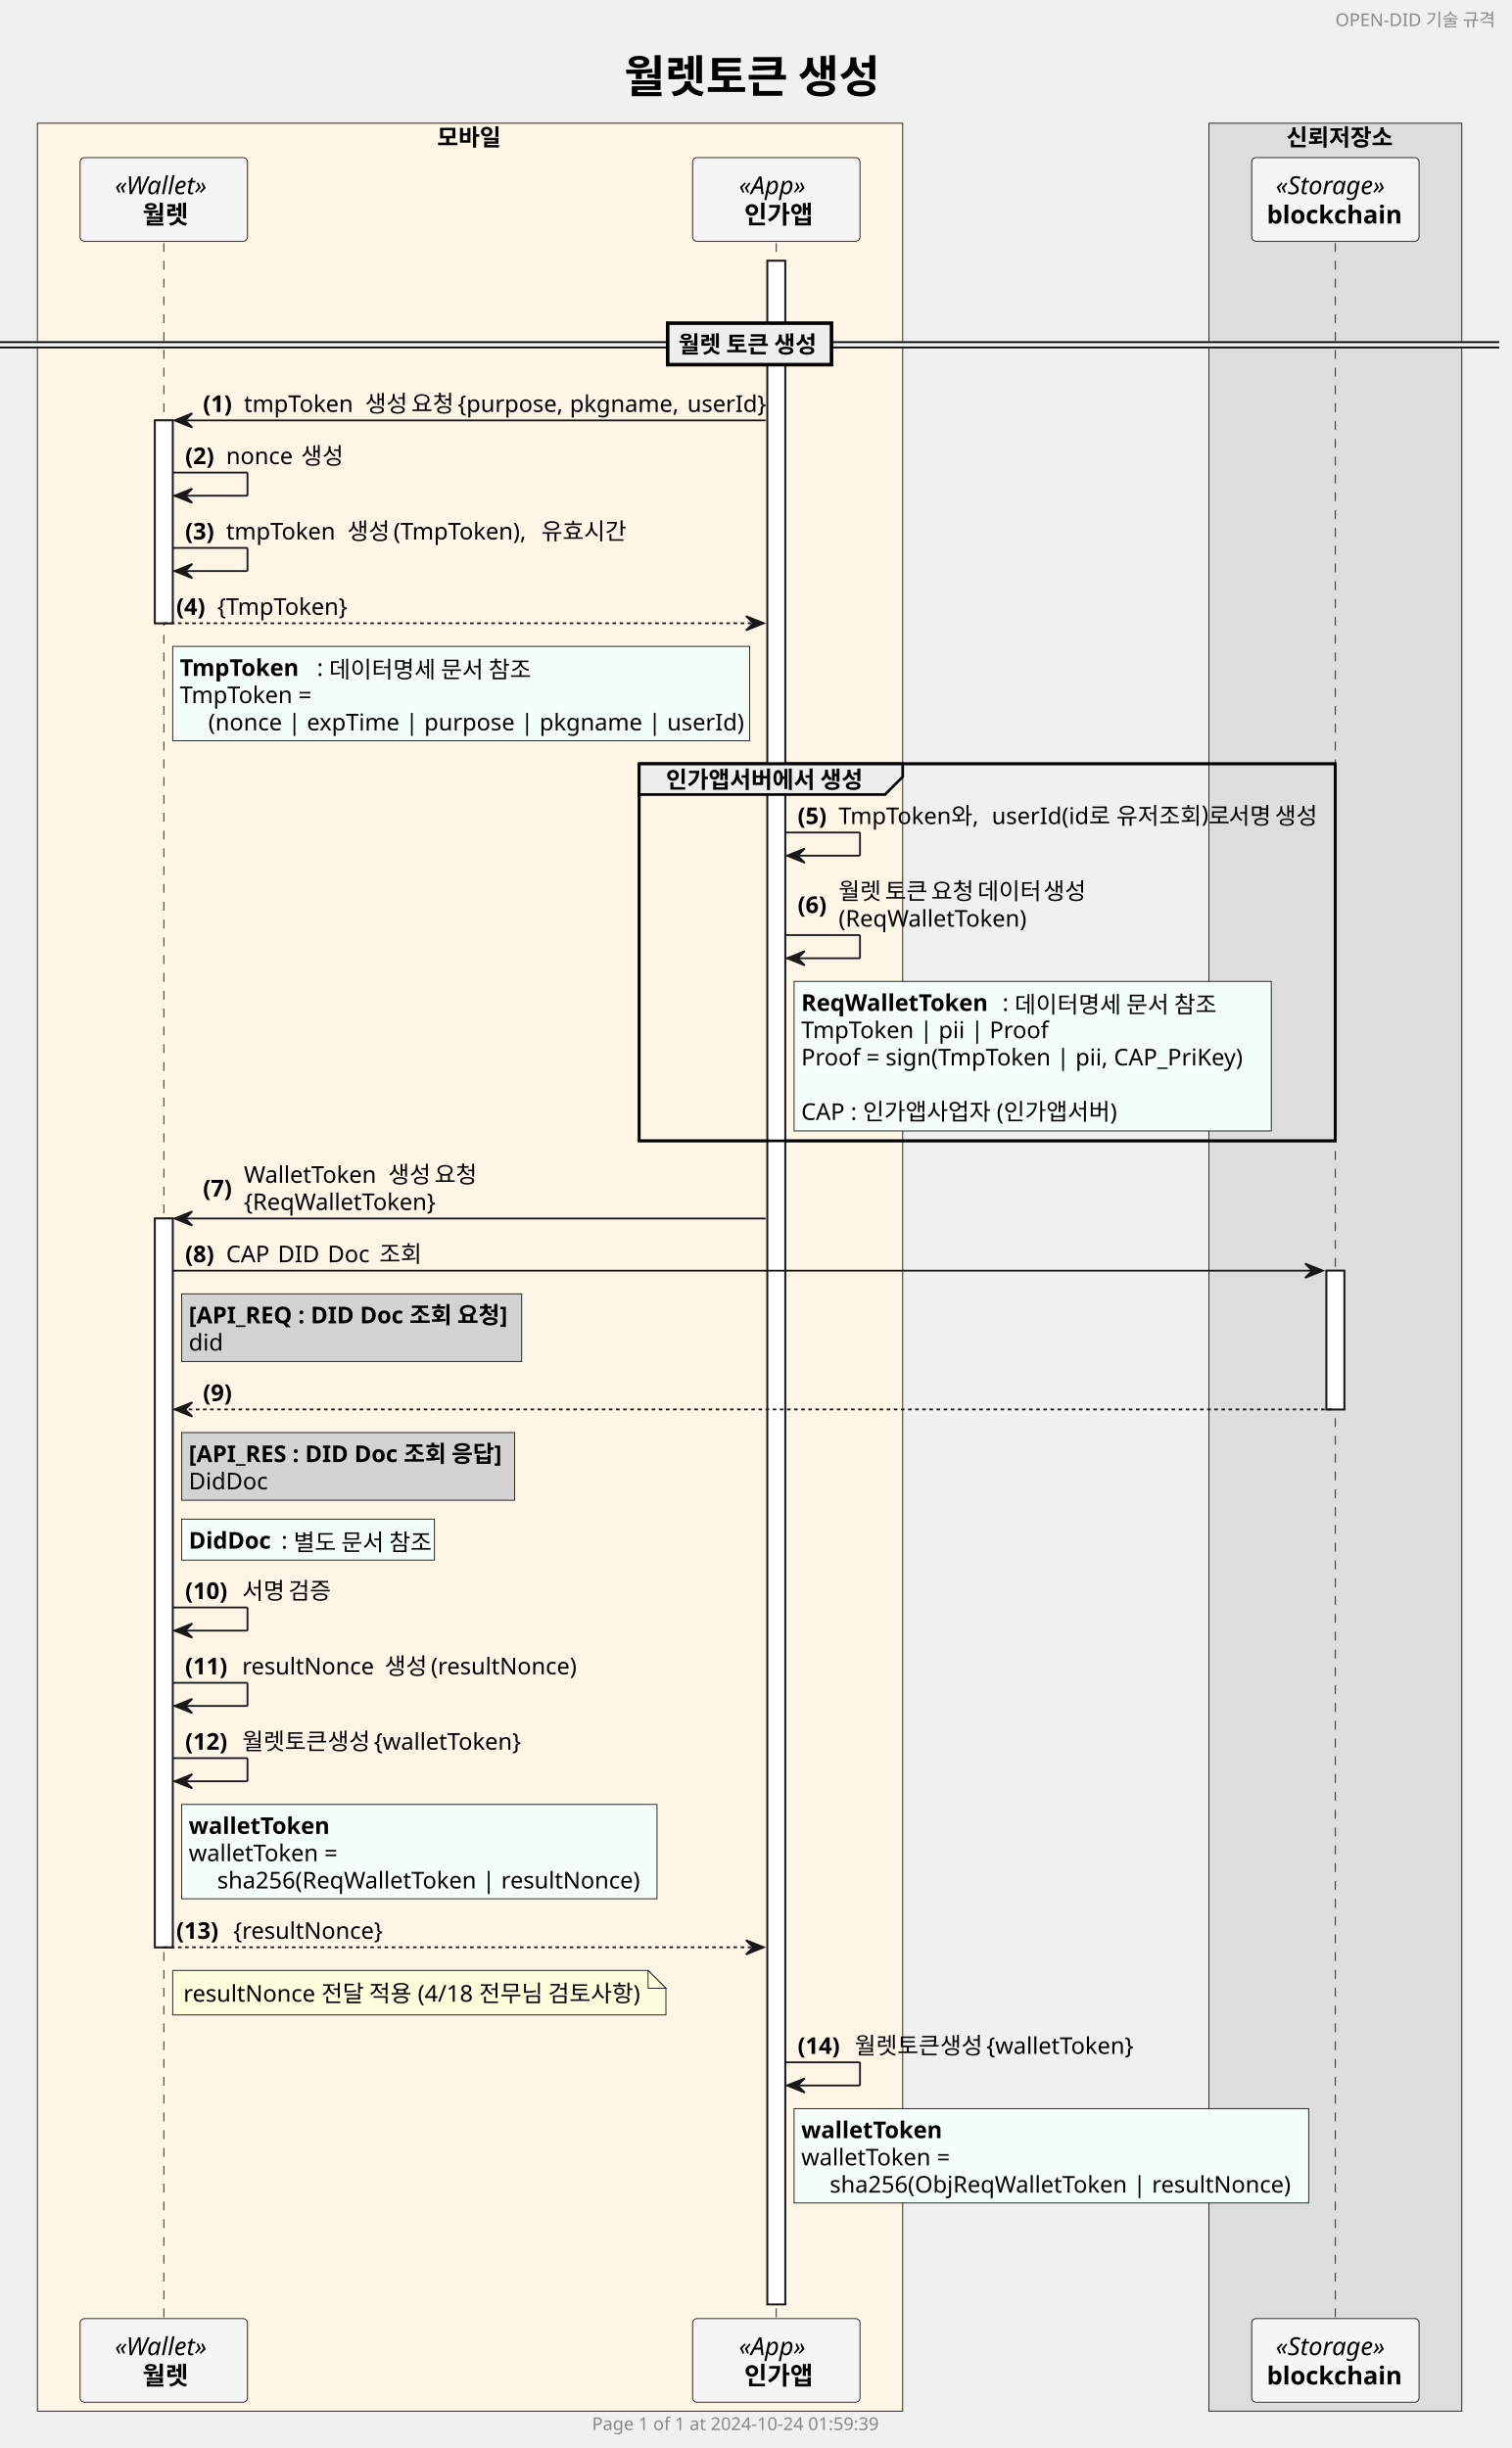
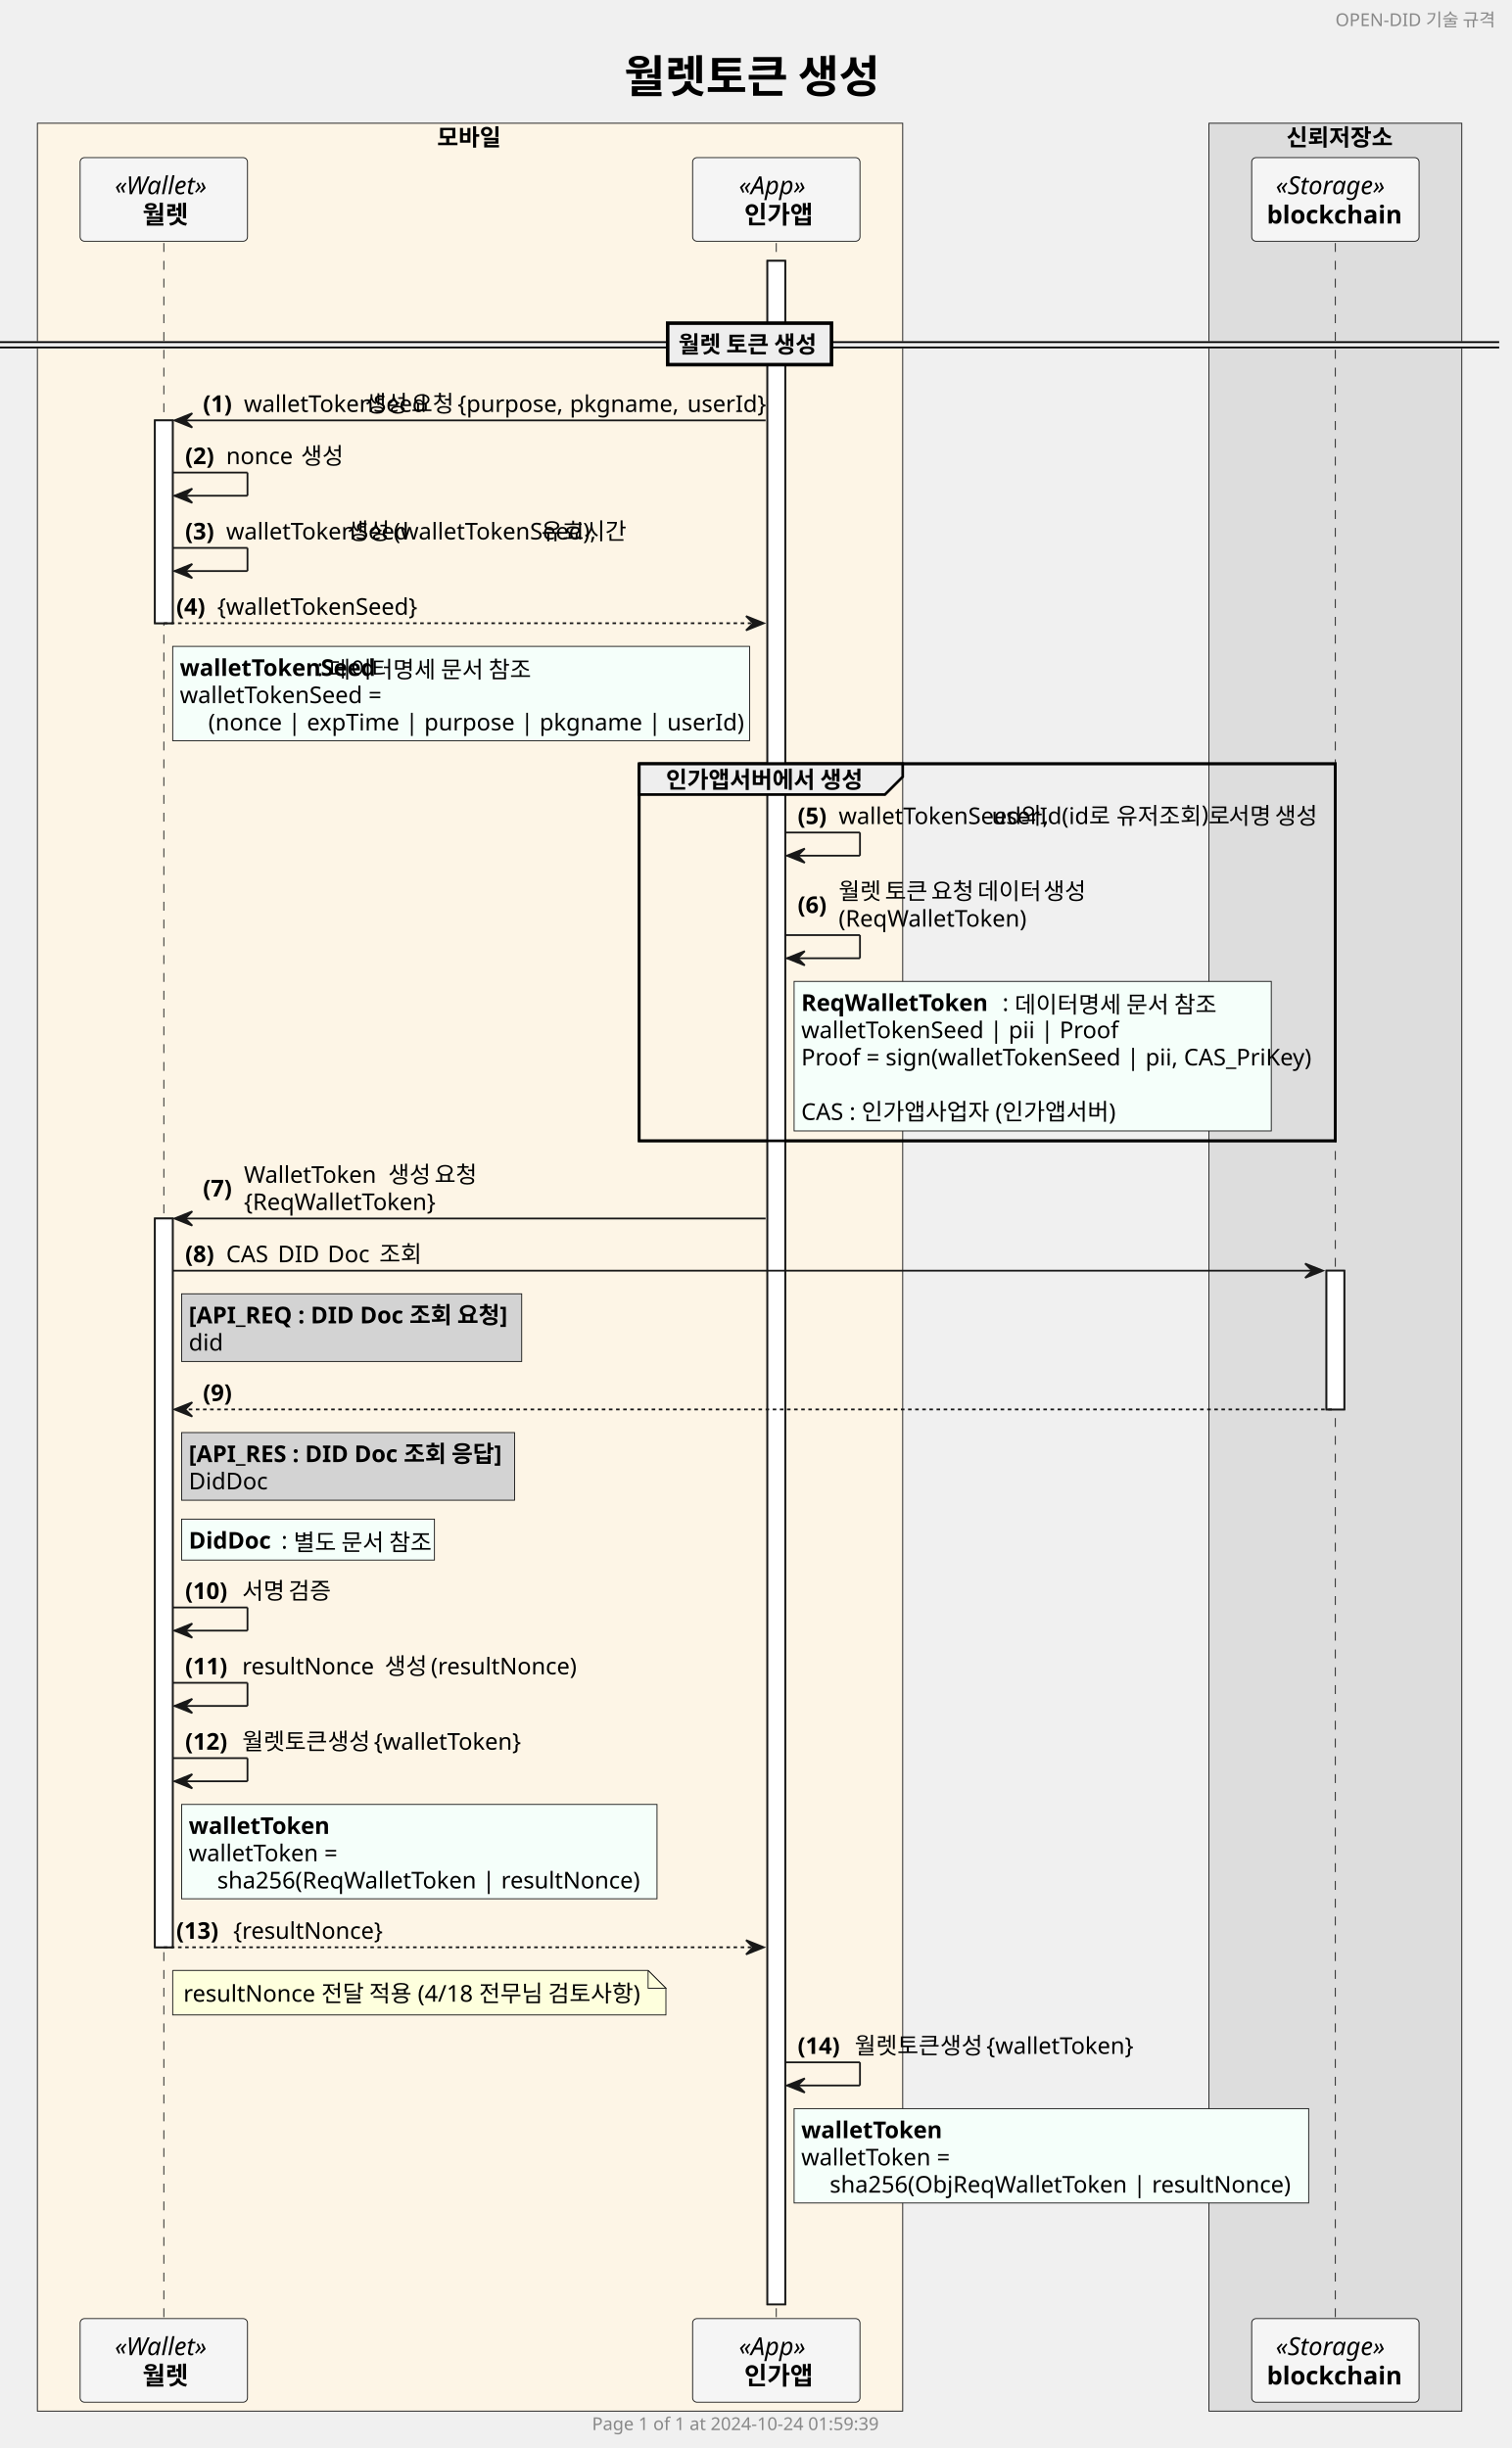
<svg xmlns="http://www.w3.org/2000/svg" contentStyleType="text/css" height="1375px" preserveAspectRatio="none" style="width:849px;height:1375px;background:#FFFFFF;" version="1.1" viewBox="0 0 849 1375" width="849px" zoomAndPan="magnify">
  <defs />
  <g>
    <text fill="#000000" font-family="sans-serif" font-size="25" font-weight="bold" lengthAdjust="spacing" textLength="140" x="350.5" y="51.947">월렛토큰 생성</text>
    <rect fill="#FDF5E6" height="1285.064" style="stroke:#181818;stroke-width:0.5;" width="486" x="21" y="69.221" />
    <text fill="#000000" font-family="sans-serif" font-size="13" font-weight="bold" lengthAdjust="spacing" textLength="33" x="245.5" y="81.789">모바일</text>
    <rect fill="#DDDDDD" height="1285.064" style="stroke:#181818;stroke-width:0.5;" width="142" x="679" y="69.221" />
    <text fill="#000000" font-family="sans-serif" font-size="13" font-weight="bold" lengthAdjust="spacing" textLength="55" x="722.5" y="81.789">신뢰저장소</text>
    <rect fill="#FFFFFF" height="113.932" style="stroke:#181818;stroke-width:1.0;" width="10" x="87" y="236.129" />
    <rect fill="#FFFFFF" height="409.348" style="stroke:#181818;stroke-width:1.0;" width="10" x="87" y="684.408" />
    <rect fill="#FFFFFF" height="1147.801" style="stroke:#181818;stroke-width:1.0;" width="10" x="431" y="146.508" />
    <rect fill="#FFFFFF" height="77.932" style="stroke:#181818;stroke-width:1.0;" width="10" x="745" y="713.719" />
    <rect fill="none" height="211.795" style="stroke:#000000;stroke-width:1.5;" width="391" x="359" y="428.992" />
    <line style="stroke:#181818;stroke-width:0.5;stroke-dasharray:5.0,5.0;" x1="92" x2="92" y1="136.508" y2="1303.309" />
    <line style="stroke:#181818;stroke-width:0.5;stroke-dasharray:5.0,5.0;" x1="436" x2="436" y1="136.508" y2="1303.309" />
    <line style="stroke:#181818;stroke-width:0.5;stroke-dasharray:5.0,5.0;" x1="750" x2="750" y1="136.508" y2="1303.309" />
    <rect fill="#F5F5F5" height="46.977" rx="2.5" ry="2.5" style="stroke:#181818;stroke-width:0.5;" width="94" x="45" y="88.531" />
    <text fill="#000000" font-family="sans-serif" font-size="14" font-style="italic" lengthAdjust="spacing" textLength="55" x="64.5" y="109.066">«Wallet»</text>
    <text fill="#000000" font-family="sans-serif" font-size="14" font-weight="bold" lengthAdjust="spacing" textLength="24" x="80" y="125.555">월렛</text>
    <rect fill="#F5F5F5" height="46.977" rx="2.5" ry="2.5" style="stroke:#181818;stroke-width:0.5;" width="94" x="45" y="1302.309" />
    <text fill="#000000" font-family="sans-serif" font-size="14" font-style="italic" lengthAdjust="spacing" textLength="55" x="64.5" y="1322.844">«Wallet»</text>
    <text fill="#000000" font-family="sans-serif" font-size="14" font-weight="bold" lengthAdjust="spacing" textLength="24" x="80" y="1339.332">월렛</text>
    <rect fill="#F5F5F5" height="46.977" rx="2.5" ry="2.5" style="stroke:#181818;stroke-width:0.5;" width="94" x="389" y="88.531" />
    <text fill="#000000" font-family="sans-serif" font-size="14" font-style="italic" lengthAdjust="spacing" textLength="42" x="415" y="109.066">«App»</text>
    <text fill="#000000" font-family="sans-serif" font-size="14" font-weight="bold" lengthAdjust="spacing" textLength="36" x="418" y="125.555">인가앱</text>
    <rect fill="#F5F5F5" height="46.977" rx="2.5" ry="2.5" style="stroke:#181818;stroke-width:0.5;" width="94" x="389" y="1302.309" />
    <text fill="#000000" font-family="sans-serif" font-size="14" font-style="italic" lengthAdjust="spacing" textLength="42" x="415" y="1322.844">«App»</text>
    <text fill="#000000" font-family="sans-serif" font-size="14" font-weight="bold" lengthAdjust="spacing" textLength="36" x="418" y="1339.332">인가앱</text>
    <rect fill="#F5F5F5" height="46.977" rx="2.5" ry="2.5" style="stroke:#181818;stroke-width:0.5;" width="94" x="703" y="88.531" />
    <text fill="#000000" font-family="sans-serif" font-size="14" font-style="italic" lengthAdjust="spacing" textLength="67" x="716.5" y="109.066">«Storage»</text>
    <text fill="#000000" font-family="sans-serif" font-size="14" font-weight="bold" lengthAdjust="spacing" textLength="77" x="711.5" y="125.555">blockchain</text>
    <rect fill="#F5F5F5" height="46.977" rx="2.5" ry="2.5" style="stroke:#181818;stroke-width:0.5;" width="94" x="703" y="1302.309" />
    <text fill="#000000" font-family="sans-serif" font-size="14" font-style="italic" lengthAdjust="spacing" textLength="67" x="716.5" y="1322.844">«Storage»</text>
    <text fill="#000000" font-family="sans-serif" font-size="14" font-weight="bold" lengthAdjust="spacing" textLength="77" x="711.5" y="1339.332">blockchain</text>
    <rect fill="#FFFFFF" height="113.932" style="stroke:#181818;stroke-width:1.0;" width="10" x="87" y="236.129" />
    <rect fill="#FFFFFF" height="409.348" style="stroke:#181818;stroke-width:1.0;" width="10" x="87" y="684.408" />
    <rect fill="#FFFFFF" height="1147.801" style="stroke:#181818;stroke-width:1.0;" width="10" x="431" y="146.508" />
    <rect fill="#FFFFFF" height="77.932" style="stroke:#181818;stroke-width:1.0;" width="10" x="745" y="713.719" />
    <rect fill="#EEEEEE" height="3" style="stroke:#EEEEEE;stroke-width:1.0;" width="842" x="0" y="192.163" />
    <line style="stroke:#000000;stroke-width:1.0;" x1="0" x2="842" y1="192.163" y2="192.163" />
    <line style="stroke:#000000;stroke-width:1.0;" x1="0" x2="842" y1="195.163" y2="195.163" />
    <rect fill="#EEEEEE" height="23.311" style="stroke:#000000;stroke-width:2.0;" width="92" x="375" y="181.508" />
    <text fill="#000000" font-family="sans-serif" font-size="13" font-weight="bold" lengthAdjust="spacing" textLength="74" x="381" y="198.076">월렛 토큰 생성</text>
    <polygon fill="#181818" points="108,232.129,98,236.129,108,240.129,104,236.129" style="stroke:#181818;stroke-width:1.0;" />
    <line style="stroke:#181818;stroke-width:1.0;" x1="102" x2="430" y1="236.129" y2="236.129" />
    <text fill="#000000" font-family="sans-serif" font-size="13" font-weight="bold" lengthAdjust="spacing" textLength="19" x="114" y="231.387">(1)</text>
-     <text fill="#000000" font-family="sans-serif" font-size="13" lengthAdjust="spacing" textLength="64" x="137" y="231.387">tmpToken</text>
+     <text fill="#000000" font-family="sans-serif" font-size="13" lengthAdjust="spacing" textLength="64" x="137" y="231.387">walletTokenSeed</text>
    <text fill="#000000" font-family="sans-serif" font-size="13" lengthAdjust="spacing" textLength="4" x="201" y="231.387"> </text>
    <text fill="#000000" font-family="sans-serif" font-size="13" lengthAdjust="spacing" textLength="22" x="205" y="231.387">생성</text>
    <text fill="#000000" font-family="sans-serif" font-size="13" lengthAdjust="spacing" textLength="4" x="227" y="231.387"> </text>
    <text fill="#000000" font-family="sans-serif" font-size="13" lengthAdjust="spacing" textLength="22" x="231" y="231.387">요청</text>
    <text fill="#000000" font-family="sans-serif" font-size="13" lengthAdjust="spacing" textLength="4" x="253" y="231.387"> </text>
    <text fill="#000000" font-family="sans-serif" font-size="13" lengthAdjust="spacing" textLength="59" x="257" y="231.387">{purpose,</text>
    <text fill="#000000" font-family="sans-serif" font-size="13" lengthAdjust="spacing" textLength="4" x="316" y="231.387"> </text>
    <text fill="#000000" font-family="sans-serif" font-size="13" lengthAdjust="spacing" textLength="62" x="320" y="231.387">pkgname,</text>
    <text fill="#000000" font-family="sans-serif" font-size="13" lengthAdjust="spacing" textLength="4" x="382" y="231.387"> </text>
    <text fill="#000000" font-family="sans-serif" font-size="13" lengthAdjust="spacing" textLength="43" x="386" y="231.387">userId}</text>
    <line style="stroke:#181818;stroke-width:1.0;" x1="97" x2="139" y1="265.44" y2="265.44" />
    <line style="stroke:#181818;stroke-width:1.0;" x1="139" x2="139" y1="265.44" y2="278.44" />
    <line style="stroke:#181818;stroke-width:1.0;" x1="98" x2="139" y1="278.44" y2="278.44" />
    <polygon fill="#181818" points="108,274.44,98,278.44,108,282.44,104,278.44" style="stroke:#181818;stroke-width:1.0;" />
    <text fill="#000000" font-family="sans-serif" font-size="13" font-weight="bold" lengthAdjust="spacing" textLength="19" x="104" y="260.697">(2)</text>
    <text fill="#000000" font-family="sans-serif" font-size="13" lengthAdjust="spacing" textLength="38" x="127" y="260.697">nonce</text>
    <text fill="#000000" font-family="sans-serif" font-size="13" lengthAdjust="spacing" textLength="4" x="165" y="260.697"> </text>
    <text fill="#000000" font-family="sans-serif" font-size="13" lengthAdjust="spacing" textLength="22" x="169" y="260.697">생성</text>
    <line style="stroke:#181818;stroke-width:1.0;" x1="97" x2="139" y1="307.75" y2="307.75" />
    <line style="stroke:#181818;stroke-width:1.0;" x1="139" x2="139" y1="307.75" y2="320.75" />
    <line style="stroke:#181818;stroke-width:1.0;" x1="98" x2="139" y1="320.75" y2="320.75" />
    <polygon fill="#181818" points="108,316.75,98,320.75,108,324.75,104,320.75" style="stroke:#181818;stroke-width:1.0;" />
    <text fill="#000000" font-family="sans-serif" font-size="13" font-weight="bold" lengthAdjust="spacing" textLength="19" x="104" y="303.008">(3)</text>
-     <text fill="#000000" font-family="sans-serif" font-size="13" lengthAdjust="spacing" textLength="64" x="127" y="303.008">tmpToken</text>
+     <text fill="#000000" font-family="sans-serif" font-size="13" lengthAdjust="spacing" textLength="64" x="127" y="303.008">walletTokenSeed</text>
    <text fill="#000000" font-family="sans-serif" font-size="13" lengthAdjust="spacing" textLength="4" x="191" y="303.008"> </text>
    <text fill="#000000" font-family="sans-serif" font-size="13" lengthAdjust="spacing" textLength="22" x="195" y="303.008">생성</text>
    <text fill="#000000" font-family="sans-serif" font-size="13" lengthAdjust="spacing" textLength="4" x="217" y="303.008"> </text>
-     <text fill="#000000" font-family="sans-serif" font-size="13" lengthAdjust="spacing" textLength="79" x="221" y="303.008">(TmpToken),</text>
+     <text fill="#000000" font-family="sans-serif" font-size="13" lengthAdjust="spacing" textLength="79" x="221" y="303.008">(walletTokenSeed),</text>
    <text fill="#000000" font-family="sans-serif" font-size="13" lengthAdjust="spacing" textLength="4" x="300" y="303.008"> </text>
    <text fill="#000000" font-family="sans-serif" font-size="13" lengthAdjust="spacing" textLength="44" x="304" y="303.008">유효시간</text>
    <polygon fill="#181818" points="419,346.06,429,350.06,419,354.06,423,350.06" style="stroke:#181818;stroke-width:1.0;" />
    <line style="stroke:#181818;stroke-width:1.0;stroke-dasharray:2.0,2.0;" x1="92" x2="425" y1="350.06" y2="350.06" />
    <text fill="#000000" font-family="sans-serif" font-size="13" font-weight="bold" lengthAdjust="spacing" textLength="19" x="99" y="345.318">(4)</text>
-     <text fill="#000000" font-family="sans-serif" font-size="13" lengthAdjust="spacing" textLength="75" x="122" y="345.318">{TmpToken}</text>
+     <text fill="#000000" font-family="sans-serif" font-size="13" lengthAdjust="spacing" textLength="75" x="122" y="345.318">{walletTokenSeed}</text>
    <rect fill="#F5FFFA" height="53" style="stroke:#181818;stroke-width:0.5;" width="324" x="97" y="363.06" />
-     <text fill="#000000" font-family="sans-serif" font-size="13" font-weight="bold" lengthAdjust="spacing" textLength="73" x="101" y="379.629">TmpToken</text>
+     <text fill="#000000" font-family="sans-serif" font-size="13" font-weight="bold" lengthAdjust="spacing" textLength="73" x="101" y="379.629">walletTokenSeed</text>
    <text fill="#000000" font-family="sans-serif" font-size="13" lengthAdjust="spacing" textLength="115" x="178" y="379.629">: 데이터명세 문서 참조</text>
-     <text fill="#000000" font-family="sans-serif" font-size="13" lengthAdjust="spacing" textLength="81" x="101" y="394.94">TmpToken =</text>
+     <text fill="#000000" font-family="sans-serif" font-size="13" lengthAdjust="spacing" textLength="81" x="101" y="394.94">walletTokenSeed =</text>
    <text fill="#000000" font-family="sans-serif" font-size="13" lengthAdjust="spacing" textLength="300" x="117" y="410.25">(nonce | expTime | purpose | pkgname | userId)</text>
    <path d="M359,428.992 L507,428.992 L507,436.303 L497,446.303 L359,446.303 L359,428.992 " fill="#EEEEEE" style="stroke:#000000;stroke-width:1.5;" />
    <rect fill="none" height="211.795" style="stroke:#000000;stroke-width:1.5;" width="391" x="359" y="428.992" />
    <text fill="#000000" font-family="sans-serif" font-size="13" font-weight="bold" lengthAdjust="spacing" textLength="103" x="374" y="442.56">인가앱서버에서 생성</text>
    <line style="stroke:#181818;stroke-width:1.0;" x1="441" x2="483" y1="467.613" y2="467.613" />
    <line style="stroke:#181818;stroke-width:1.0;" x1="483" x2="483" y1="467.613" y2="480.613" />
    <line style="stroke:#181818;stroke-width:1.0;" x1="442" x2="483" y1="480.613" y2="480.613" />
    <polygon fill="#181818" points="452,476.613,442,480.613,452,484.613,448,480.613" style="stroke:#181818;stroke-width:1.0;" />
    <text fill="#000000" font-family="sans-serif" font-size="13" font-weight="bold" lengthAdjust="spacing" textLength="19" x="448" y="462.871">(5)</text>
-     <text fill="#000000" font-family="sans-serif" font-size="13" lengthAdjust="spacing" textLength="82" x="471" y="462.871">TmpToken와,</text>
+     <text fill="#000000" font-family="sans-serif" font-size="13" lengthAdjust="spacing" textLength="82" x="471" y="462.871">walletTokenSeed와,</text>
    <text fill="#000000" font-family="sans-serif" font-size="13" lengthAdjust="spacing" textLength="4" x="553" y="462.871"> </text>
    <text fill="#000000" font-family="sans-serif" font-size="13" lengthAdjust="spacing" textLength="66" x="557" y="462.871">userId(id로</text>
    <text fill="#000000" font-family="sans-serif" font-size="13" lengthAdjust="spacing" textLength="4" x="623" y="462.871"> </text>
    <text fill="#000000" font-family="sans-serif" font-size="13" lengthAdjust="spacing" textLength="59" x="627" y="462.871">유저조회)로</text>
    <text fill="#000000" font-family="sans-serif" font-size="13" lengthAdjust="spacing" textLength="4" x="686" y="462.871"> </text>
    <text fill="#000000" font-family="sans-serif" font-size="13" lengthAdjust="spacing" textLength="22" x="690" y="462.871">서명</text>
    <text fill="#000000" font-family="sans-serif" font-size="13" lengthAdjust="spacing" textLength="4" x="712" y="462.871"> </text>
    <text fill="#000000" font-family="sans-serif" font-size="13" lengthAdjust="spacing" textLength="22" x="716" y="462.871">생성</text>
    <line style="stroke:#181818;stroke-width:1.0;" x1="441" x2="483" y1="525.234" y2="525.234" />
    <line style="stroke:#181818;stroke-width:1.0;" x1="483" x2="483" y1="525.234" y2="538.234" />
    <line style="stroke:#181818;stroke-width:1.0;" x1="442" x2="483" y1="538.234" y2="538.234" />
    <polygon fill="#181818" points="452,534.234,442,538.234,452,542.234,448,538.234" style="stroke:#181818;stroke-width:1.0;" />
    <text fill="#000000" font-family="sans-serif" font-size="13" font-weight="bold" lengthAdjust="spacing" textLength="19" x="448" y="512.837">(6)</text>
    <text fill="#000000" font-family="sans-serif" font-size="13" lengthAdjust="spacing" textLength="22" x="471" y="505.182">월렛</text>
    <text fill="#000000" font-family="sans-serif" font-size="13" lengthAdjust="spacing" textLength="4" x="493" y="505.182"> </text>
    <text fill="#000000" font-family="sans-serif" font-size="13" lengthAdjust="spacing" textLength="22" x="497" y="505.182">토큰</text>
    <text fill="#000000" font-family="sans-serif" font-size="13" lengthAdjust="spacing" textLength="4" x="519" y="505.182"> </text>
    <text fill="#000000" font-family="sans-serif" font-size="13" lengthAdjust="spacing" textLength="22" x="523" y="505.182">요청</text>
    <text fill="#000000" font-family="sans-serif" font-size="13" lengthAdjust="spacing" textLength="4" x="545" y="505.182"> </text>
    <text fill="#000000" font-family="sans-serif" font-size="13" lengthAdjust="spacing" textLength="33" x="549" y="505.182">데이터</text>
    <text fill="#000000" font-family="sans-serif" font-size="13" lengthAdjust="spacing" textLength="4" x="582" y="505.182"> </text>
    <text fill="#000000" font-family="sans-serif" font-size="13" lengthAdjust="spacing" textLength="22" x="586" y="505.182">생성</text>
    <text fill="#000000" font-family="sans-serif" font-size="13" lengthAdjust="spacing" textLength="108" x="471" y="520.492">(ReqWalletToken)</text>
    <rect fill="#F5FFFA" height="84" style="stroke:#181818;stroke-width:0.5;" width="268" x="446" y="551.234" />
    <text fill="#000000" font-family="sans-serif" font-size="13" font-weight="bold" lengthAdjust="spacing" textLength="109" x="450" y="567.803">ReqWalletToken</text>
    <text fill="#000000" font-family="sans-serif" font-size="13" lengthAdjust="spacing" textLength="115" x="563" y="567.803">: 데이터명세 문서 참조</text>
-     <text fill="#000000" font-family="sans-serif" font-size="13" lengthAdjust="spacing" textLength="142" x="450" y="583.113">TmpToken | pii | Proof</text>
-     <text fill="#000000" font-family="sans-serif" font-size="13" lengthAdjust="spacing" textLength="260" x="450" y="598.424">Proof = sign(TmpToken | pii, CAP_PriKey)</text>
+     <text fill="#000000" font-family="sans-serif" font-size="13" lengthAdjust="spacing" textLength="142" x="450" y="583.113">walletTokenSeed | pii | Proof</text>
+     <text fill="#000000" font-family="sans-serif" font-size="13" lengthAdjust="spacing" textLength="260" x="450" y="598.424">Proof = sign(walletTokenSeed | pii, CAS_PriKey)</text>
    <text fill="#000000" font-family="sans-serif" font-size="13" lengthAdjust="spacing" textLength="4" x="450" y="613.734"> </text>
-     <text fill="#000000" font-family="sans-serif" font-size="13" lengthAdjust="spacing" textLength="170" x="450" y="629.045">CAP : 인가앱사업자 (인가앱서버)</text>
+     <text fill="#000000" font-family="sans-serif" font-size="13" lengthAdjust="spacing" textLength="170" x="450" y="629.045">CAS : 인가앱사업자 (인가앱서버)</text>
    <polygon fill="#181818" points="108,680.408,98,684.408,108,688.408,104,684.408" style="stroke:#181818;stroke-width:1.0;" />
    <line style="stroke:#181818;stroke-width:1.0;" x1="102" x2="430" y1="684.408" y2="684.408" />
    <text fill="#000000" font-family="sans-serif" font-size="13" font-weight="bold" lengthAdjust="spacing" textLength="19" x="114" y="672.011">(7)</text>
    <text fill="#000000" font-family="sans-serif" font-size="13" lengthAdjust="spacing" textLength="77" x="137" y="664.356">WalletToken</text>
    <text fill="#000000" font-family="sans-serif" font-size="13" lengthAdjust="spacing" textLength="4" x="214" y="664.356"> </text>
    <text fill="#000000" font-family="sans-serif" font-size="13" lengthAdjust="spacing" textLength="22" x="218" y="664.356">생성</text>
    <text fill="#000000" font-family="sans-serif" font-size="13" lengthAdjust="spacing" textLength="4" x="240" y="664.356"> </text>
    <text fill="#000000" font-family="sans-serif" font-size="13" lengthAdjust="spacing" textLength="22" x="244" y="664.356">요청</text>
    <text fill="#000000" font-family="sans-serif" font-size="13" lengthAdjust="spacing" textLength="108" x="137" y="679.666">{ReqWalletToken}</text>
    <polygon fill="#181818" points="733,709.719,743,713.719,733,717.719,737,713.719" style="stroke:#181818;stroke-width:1.0;" />
    <line style="stroke:#181818;stroke-width:1.0;" x1="97" x2="739" y1="713.719" y2="713.719" />
    <text fill="#000000" font-family="sans-serif" font-size="13" font-weight="bold" lengthAdjust="spacing" textLength="19" x="104" y="708.977">(8)</text>
-     <text fill="#000000" font-family="sans-serif" font-size="13" lengthAdjust="spacing" textLength="25" x="127" y="708.977">CAP</text>
+     <text fill="#000000" font-family="sans-serif" font-size="13" lengthAdjust="spacing" textLength="25" x="127" y="708.977">CAS</text>
    <text fill="#000000" font-family="sans-serif" font-size="13" lengthAdjust="spacing" textLength="4" x="152" y="708.977"> </text>
    <text fill="#000000" font-family="sans-serif" font-size="13" lengthAdjust="spacing" textLength="24" x="156" y="708.977">DID</text>
    <text fill="#000000" font-family="sans-serif" font-size="13" lengthAdjust="spacing" textLength="4" x="180" y="708.977"> </text>
    <text fill="#000000" font-family="sans-serif" font-size="13" lengthAdjust="spacing" textLength="25" x="184" y="708.977">Doc</text>
    <text fill="#000000" font-family="sans-serif" font-size="13" lengthAdjust="spacing" textLength="4" x="209" y="708.977"> </text>
    <text fill="#000000" font-family="sans-serif" font-size="13" lengthAdjust="spacing" textLength="22" x="213" y="708.977">조회</text>
    <rect fill="#D3D3D3" height="38" style="stroke:#181818;stroke-width:0.5;" width="191" x="102" y="726.719" />
    <text fill="#000000" font-family="sans-serif" font-size="13" font-weight="bold" lengthAdjust="spacing" textLength="183" x="106" y="743.287">[API_REQ : DID Doc 조회 요청]</text>
    <text fill="#000000" font-family="sans-serif" font-size="13" lengthAdjust="spacing" textLength="20" x="106" y="758.598">did</text>
    <polygon fill="#181818" points="108,787.65,98,791.65,108,795.65,104,791.65" style="stroke:#181818;stroke-width:1.0;" />
    <line style="stroke:#181818;stroke-width:1.0;stroke-dasharray:2.0,2.0;" x1="102" x2="749" y1="791.65" y2="791.65" />
    <text fill="#000000" font-family="sans-serif" font-size="13" font-weight="bold" lengthAdjust="spacing" textLength="19" x="114" y="786.908">(9)</text>
    <text fill="#000000" font-family="sans-serif" font-size="13" lengthAdjust="spacing" textLength="4" x="137" y="786.908"> </text>
    <rect fill="#D3D3D3" height="38" style="stroke:#181818;stroke-width:0.5;" width="187" x="102" y="804.65" />
    <text fill="#000000" font-family="sans-serif" font-size="13" font-weight="bold" lengthAdjust="spacing" textLength="179" x="106" y="821.219">[API_RES : DID Doc 조회 응답]</text>
    <text fill="#000000" font-family="sans-serif" font-size="13" lengthAdjust="spacing" textLength="47" x="106" y="836.529">DidDoc</text>
    <rect fill="#F5FFFA" height="23" style="stroke:#181818;stroke-width:0.5;" width="142" x="102" y="853.271" />
    <text fill="#000000" font-family="sans-serif" font-size="13" font-weight="bold" lengthAdjust="spacing" textLength="48" x="106" y="869.84">DidDoc</text>
    <text fill="#000000" font-family="sans-serif" font-size="13" lengthAdjust="spacing" textLength="82" x="158" y="869.84">: 별도 문서 참조</text>
    <line style="stroke:#181818;stroke-width:1.0;" x1="97" x2="139" y1="902.893" y2="902.893" />
    <line style="stroke:#181818;stroke-width:1.0;" x1="139" x2="139" y1="902.893" y2="915.893" />
    <line style="stroke:#181818;stroke-width:1.0;" x1="98" x2="139" y1="915.893" y2="915.893" />
    <polygon fill="#181818" points="108,911.893,98,915.893,108,919.893,104,915.893" style="stroke:#181818;stroke-width:1.0;" />
    <text fill="#000000" font-family="sans-serif" font-size="13" font-weight="bold" lengthAdjust="spacing" textLength="28" x="104" y="898.15">(10)</text>
    <text fill="#000000" font-family="sans-serif" font-size="13" lengthAdjust="spacing" textLength="22" x="136" y="898.15">서명</text>
    <text fill="#000000" font-family="sans-serif" font-size="13" lengthAdjust="spacing" textLength="4" x="158" y="898.15"> </text>
    <text fill="#000000" font-family="sans-serif" font-size="13" lengthAdjust="spacing" textLength="22" x="162" y="898.15">검증</text>
    <line style="stroke:#181818;stroke-width:1.0;" x1="97" x2="139" y1="945.203" y2="945.203" />
    <line style="stroke:#181818;stroke-width:1.0;" x1="139" x2="139" y1="945.203" y2="958.203" />
    <line style="stroke:#181818;stroke-width:1.0;" x1="98" x2="139" y1="958.203" y2="958.203" />
    <polygon fill="#181818" points="108,954.203,98,958.203,108,962.203,104,958.203" style="stroke:#181818;stroke-width:1.0;" />
    <text fill="#000000" font-family="sans-serif" font-size="13" font-weight="bold" lengthAdjust="spacing" textLength="28" x="104" y="940.461">(11)</text>
    <text fill="#000000" font-family="sans-serif" font-size="13" lengthAdjust="spacing" textLength="76" x="136" y="940.461">resultNonce</text>
    <text fill="#000000" font-family="sans-serif" font-size="13" lengthAdjust="spacing" textLength="4" x="212" y="940.461"> </text>
    <text fill="#000000" font-family="sans-serif" font-size="13" lengthAdjust="spacing" textLength="22" x="216" y="940.461">생성</text>
    <text fill="#000000" font-family="sans-serif" font-size="13" lengthAdjust="spacing" textLength="4" x="238" y="940.461"> </text>
    <text fill="#000000" font-family="sans-serif" font-size="13" lengthAdjust="spacing" textLength="84" x="242" y="940.461">(resultNonce)</text>
    <line style="stroke:#181818;stroke-width:1.0;" x1="97" x2="139" y1="987.514" y2="987.514" />
    <line style="stroke:#181818;stroke-width:1.0;" x1="139" x2="139" y1="987.514" y2="1000.514" />
    <line style="stroke:#181818;stroke-width:1.0;" x1="98" x2="139" y1="1000.514" y2="1000.514" />
    <polygon fill="#181818" points="108,996.514,98,1000.514,108,1004.514,104,1000.514" style="stroke:#181818;stroke-width:1.0;" />
    <text fill="#000000" font-family="sans-serif" font-size="13" font-weight="bold" lengthAdjust="spacing" textLength="28" x="104" y="982.771">(12)</text>
    <text fill="#000000" font-family="sans-serif" font-size="13" lengthAdjust="spacing" textLength="44" x="136" y="982.771">월렛토큰</text>
    <text fill="#000000" font-family="sans-serif" font-size="13" lengthAdjust="spacing" textLength="4" x="180" y="982.771"> </text>
    <text fill="#000000" font-family="sans-serif" font-size="13" lengthAdjust="spacing" textLength="22" x="184" y="982.771">생성</text>
    <text fill="#000000" font-family="sans-serif" font-size="13" lengthAdjust="spacing" textLength="4" x="206" y="982.771"> </text>
    <text fill="#000000" font-family="sans-serif" font-size="13" lengthAdjust="spacing" textLength="84" x="210" y="982.771">{walletToken}</text>
    <rect fill="#F5FFFA" height="53" style="stroke:#181818;stroke-width:0.5;" width="267" x="102" y="1013.514" />
    <text fill="#000000" font-family="sans-serif" font-size="13" font-weight="bold" lengthAdjust="spacing" textLength="82" x="106" y="1030.082">walletToken</text>
    <text fill="#000000" font-family="sans-serif" font-size="13" lengthAdjust="spacing" textLength="90" x="106" y="1045.393">walletToken =</text>
    <text fill="#000000" font-family="sans-serif" font-size="13" lengthAdjust="spacing" textLength="243" x="122" y="1060.703">sha256(ReqWalletToken | resultNonce)</text>
    <polygon fill="#181818" points="419,1089.756,429,1093.756,419,1097.756,423,1093.756" style="stroke:#181818;stroke-width:1.0;" />
    <line style="stroke:#181818;stroke-width:1.0;stroke-dasharray:2.0,2.0;" x1="92" x2="425" y1="1093.756" y2="1093.756" />
    <text fill="#000000" font-family="sans-serif" font-size="13" font-weight="bold" lengthAdjust="spacing" textLength="28" x="99" y="1089.014">(13)</text>
    <text fill="#000000" font-family="sans-serif" font-size="13" lengthAdjust="spacing" textLength="84" x="131" y="1089.014">{resultNonce}</text>
    <path d="M97,1106.756 L97,1131.756 L374,1131.756 L374,1116.756 L364,1106.756 L97,1106.756 " fill="#FEFFDD" style="stroke:#181818;stroke-width:0.5;" />
    <path d="M364,1106.756 L364,1116.756 L374,1116.756 L364,1106.756 " fill="#FEFFDD" style="stroke:#181818;stroke-width:0.5;" />
    <text fill="#000000" font-family="sans-serif" font-size="13" lengthAdjust="spacing" textLength="256" x="103" y="1124.324">resultNonce 전달 적용 (4/18 전무님 검토사항)</text>
    <line style="stroke:#181818;stroke-width:1.0;" x1="441" x2="483" y1="1158.377" y2="1158.377" />
    <line style="stroke:#181818;stroke-width:1.0;" x1="483" x2="483" y1="1158.377" y2="1171.377" />
    <line style="stroke:#181818;stroke-width:1.0;" x1="442" x2="483" y1="1171.377" y2="1171.377" />
    <polygon fill="#181818" points="452,1167.377,442,1171.377,452,1175.377,448,1171.377" style="stroke:#181818;stroke-width:1.0;" />
    <text fill="#000000" font-family="sans-serif" font-size="13" font-weight="bold" lengthAdjust="spacing" textLength="28" x="448" y="1153.635">(14)</text>
    <text fill="#000000" font-family="sans-serif" font-size="13" lengthAdjust="spacing" textLength="44" x="480" y="1153.635">월렛토큰</text>
    <text fill="#000000" font-family="sans-serif" font-size="13" lengthAdjust="spacing" textLength="4" x="524" y="1153.635"> </text>
    <text fill="#000000" font-family="sans-serif" font-size="13" lengthAdjust="spacing" textLength="22" x="528" y="1153.635">생성</text>
    <text fill="#000000" font-family="sans-serif" font-size="13" lengthAdjust="spacing" textLength="4" x="550" y="1153.635"> </text>
    <text fill="#000000" font-family="sans-serif" font-size="13" lengthAdjust="spacing" textLength="84" x="554" y="1153.635">{walletToken}</text>
    <rect fill="#F5FFFA" height="53" style="stroke:#181818;stroke-width:0.5;" width="289" x="446" y="1184.377" />
    <text fill="#000000" font-family="sans-serif" font-size="13" font-weight="bold" lengthAdjust="spacing" textLength="82" x="450" y="1200.945">walletToken</text>
    <text fill="#000000" font-family="sans-serif" font-size="13" lengthAdjust="spacing" textLength="90" x="450" y="1216.256">walletToken =</text>
    <text fill="#000000" font-family="sans-serif" font-size="13" lengthAdjust="spacing" textLength="265" x="466" y="1231.566">sha256(ObjReqWalletToken | resultNonce)</text>
    <text fill="#888888" font-family="sans-serif" font-size="10" lengthAdjust="spacing" textLength="91" x="750" y="14.668">OPEN-DID 기술 규격</text>
    <text fill="#888888" font-family="sans-serif" font-size="10" lengthAdjust="spacing" textLength="176" x="332.5" y="1364.953">Page 1 of 1 at 2024-10-24 01:59:39</text>
  </g>
</svg>
